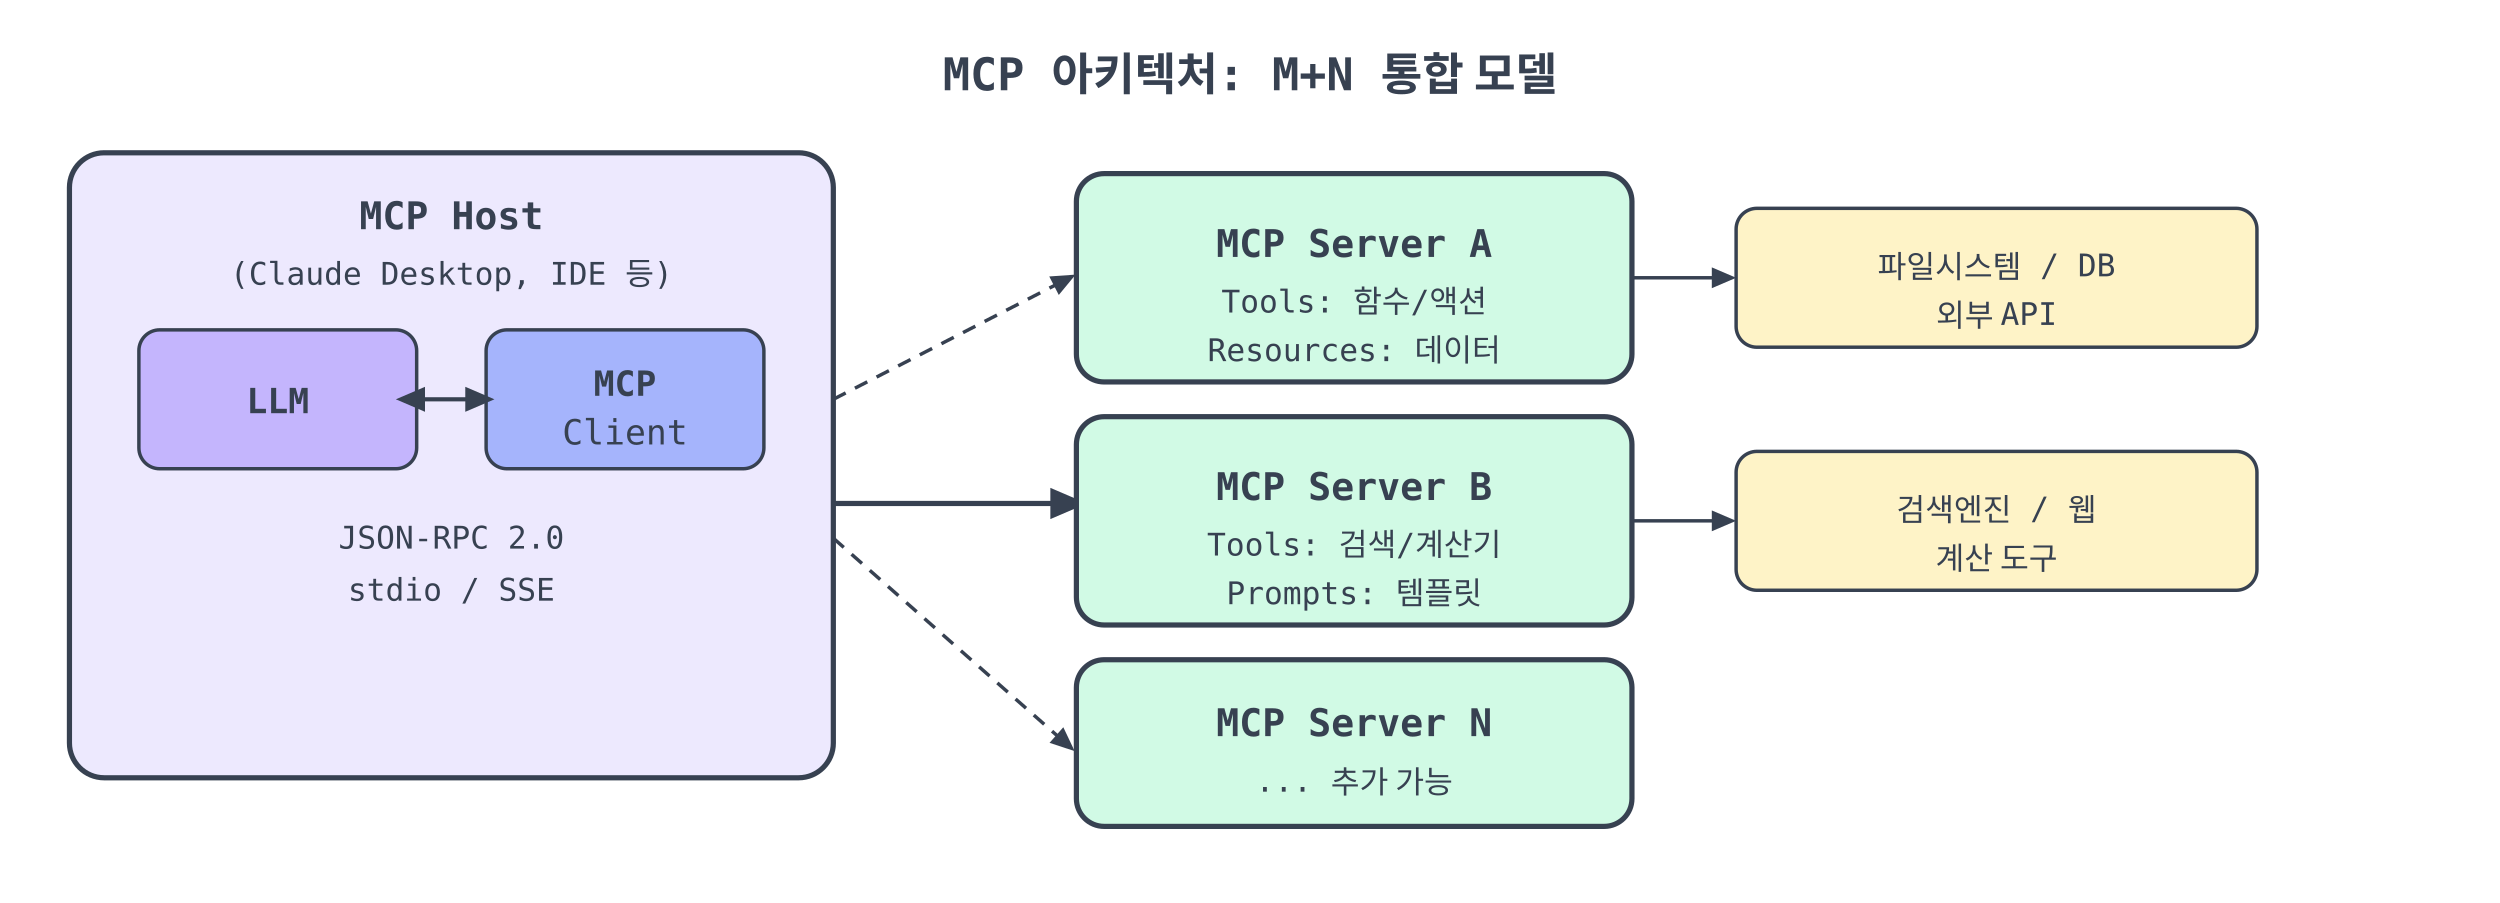
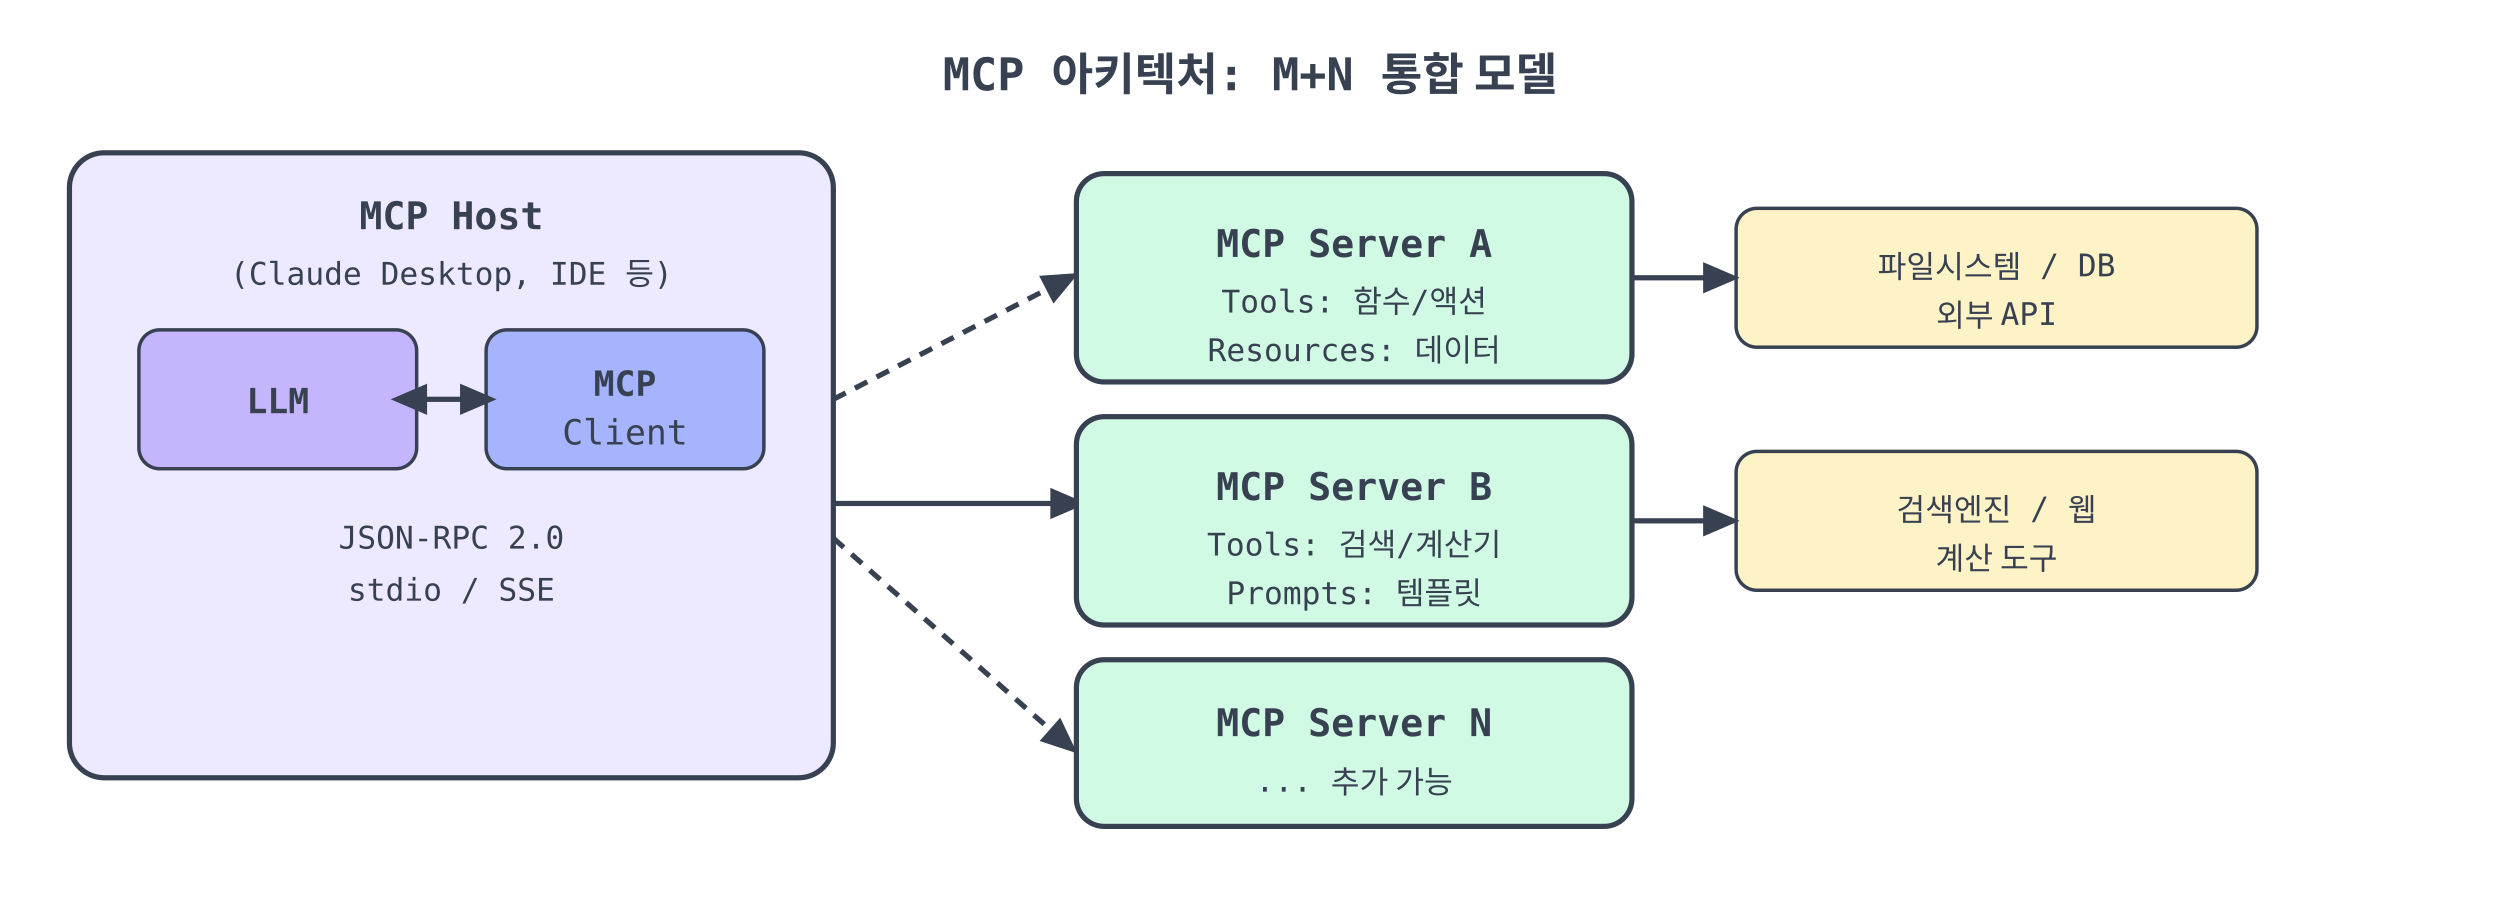
<svg xmlns="http://www.w3.org/2000/svg" viewBox="0 0 720 260" fill="none">
  <text x="360" y="26" text-anchor="middle" font-family="monospace" font-size="13" fill="#374151" font-weight="bold">MCP 아키텍처: M+N 통합 모델</text>
  <rect x="20" y="44" width="220" height="180" rx="10" fill="#EDE9FE" stroke="#374151" stroke-width="1.5" />
  <text x="130" y="66" text-anchor="middle" font-family="monospace" font-size="11" fill="#374151" font-weight="bold">MCP Host</text>
  <text x="130" y="82" text-anchor="middle" font-family="monospace" font-size="9" fill="#374151">(Claude Desktop, IDE 등)</text>
  <rect x="40" y="95" width="80" height="40" rx="6" fill="#C4B5FD" stroke="#374151" stroke-width="1" />
  <text x="80" y="119" text-anchor="middle" font-family="monospace" font-size="10" fill="#374151" font-weight="bold">LLM</text>
  <rect x="140" y="95" width="80" height="40" rx="6" fill="#A5B4FC" stroke="#374151" stroke-width="1" />
  <text x="180" y="114" text-anchor="middle" font-family="monospace" font-size="10" fill="#374151" font-weight="bold">MCP</text>
  <text x="180" y="128" text-anchor="middle" font-family="monospace" font-size="10" fill="#374151">Client</text>
-   <line x1="120" y1="115" x2="140" y2="115" stroke="#374151" stroke-width="1.2" marker-end="url(#a1)" marker-start="url(#a1r)" />
+   <line x1="120" y1="115" x2="140" y2="115" stroke="#374151" stroke-width="1.5" marker-end="url(#a1)" marker-start="url(#a1r)" />
  <text x="130" y="158" text-anchor="middle" font-family="monospace" font-size="9" fill="#374151">JSON-RPC 2.0</text>
  <text x="130" y="173" text-anchor="middle" font-family="monospace" font-size="9" fill="#374151">stdio / SSE</text>
  <line x1="240" y1="145" x2="310" y2="145" stroke="#374151" stroke-width="1.5" marker-end="url(#a1)" />
  <rect x="310" y="50" width="160" height="60" rx="8" fill="#D1FAE5" stroke="#374151" stroke-width="1.5" />
  <text x="390" y="74" text-anchor="middle" font-family="monospace" font-size="11" fill="#374151" font-weight="bold">MCP Server A</text>
  <text x="390" y="90" text-anchor="middle" font-family="monospace" font-size="9" fill="#374151">Tools: 함수/액션</text>
  <text x="390" y="104" text-anchor="middle" font-family="monospace" font-size="9" fill="#374151">Resources: 데이터</text>
  <rect x="310" y="120" width="160" height="60" rx="8" fill="#D1FAE5" stroke="#374151" stroke-width="1.5" />
  <text x="390" y="144" text-anchor="middle" font-family="monospace" font-size="11" fill="#374151" font-weight="bold">MCP Server B</text>
  <text x="390" y="160" text-anchor="middle" font-family="monospace" font-size="9" fill="#374151">Tools: 검색/계산기</text>
  <text x="390" y="174" text-anchor="middle" font-family="monospace" font-size="9" fill="#374151">Prompts: 템플릿</text>
  <rect x="310" y="190" width="160" height="48" rx="8" fill="#D1FAE5" stroke="#374151" stroke-width="1.5" />
  <text x="390" y="212" text-anchor="middle" font-family="monospace" font-size="11" fill="#374151" font-weight="bold">MCP Server N</text>
  <text x="390" y="228" text-anchor="middle" font-family="monospace" font-size="9" fill="#374151">... 추가 가능</text>
-   <line x1="240" y1="115" x2="308" y2="80" stroke="#374151" stroke-width="1" stroke-dasharray="4,3" marker-end="url(#a1)" />
-   <line x1="240" y1="155" x2="308" y2="215" stroke="#374151" stroke-width="1" stroke-dasharray="4,3" marker-end="url(#a1)" />
+   <line x1="240" y1="115" x2="308" y2="80" stroke="#374151" stroke-width="1.5" stroke-dasharray="4,3" marker-end="url(#a1)" />
+   <line x1="240" y1="155" x2="308" y2="215" stroke="#374151" stroke-width="1.5" stroke-dasharray="4,3" marker-end="url(#a1)" />
  <rect x="500" y="60" width="150" height="40" rx="6" fill="#FEF3C7" stroke="#374151" stroke-width="1" />
  <text x="575" y="80" text-anchor="middle" font-family="monospace" font-size="9" fill="#374151">파일시스템 / DB</text>
  <text x="575" y="94" text-anchor="middle" font-family="monospace" font-size="9" fill="#374151">외부 API</text>
  <rect x="500" y="130" width="150" height="40" rx="6" fill="#FEF3C7" stroke="#374151" stroke-width="1" />
  <text x="575" y="150" text-anchor="middle" font-family="monospace" font-size="9" fill="#374151">검색엔진 / 웹</text>
  <text x="575" y="164" text-anchor="middle" font-family="monospace" font-size="9" fill="#374151">계산 도구</text>
-   <line x1="470" y1="80" x2="498" y2="80" stroke="#374151" stroke-width="1" marker-end="url(#a1)" />
-   <line x1="470" y1="150" x2="498" y2="150" stroke="#374151" stroke-width="1" marker-end="url(#a1)" />
+   <line x1="470" y1="80" x2="498" y2="80" stroke="#374151" stroke-width="1.5" marker-end="url(#a1)" />
+   <line x1="470" y1="150" x2="498" y2="150" stroke="#374151" stroke-width="1.5" marker-end="url(#a1)" />
  <defs>
    <marker id="a1" markerWidth="7" markerHeight="7" refX="5" refY="3" orient="auto">
      <path d="M0,0 L0,6 L7,3 z" fill="#374151" />
    </marker>
    <marker id="a1r" markerWidth="7" markerHeight="7" refX="2" refY="3" orient="auto-start-reverse">
      <path d="M0,0 L0,6 L7,3 z" fill="#374151" />
    </marker>
  </defs>
</svg>
